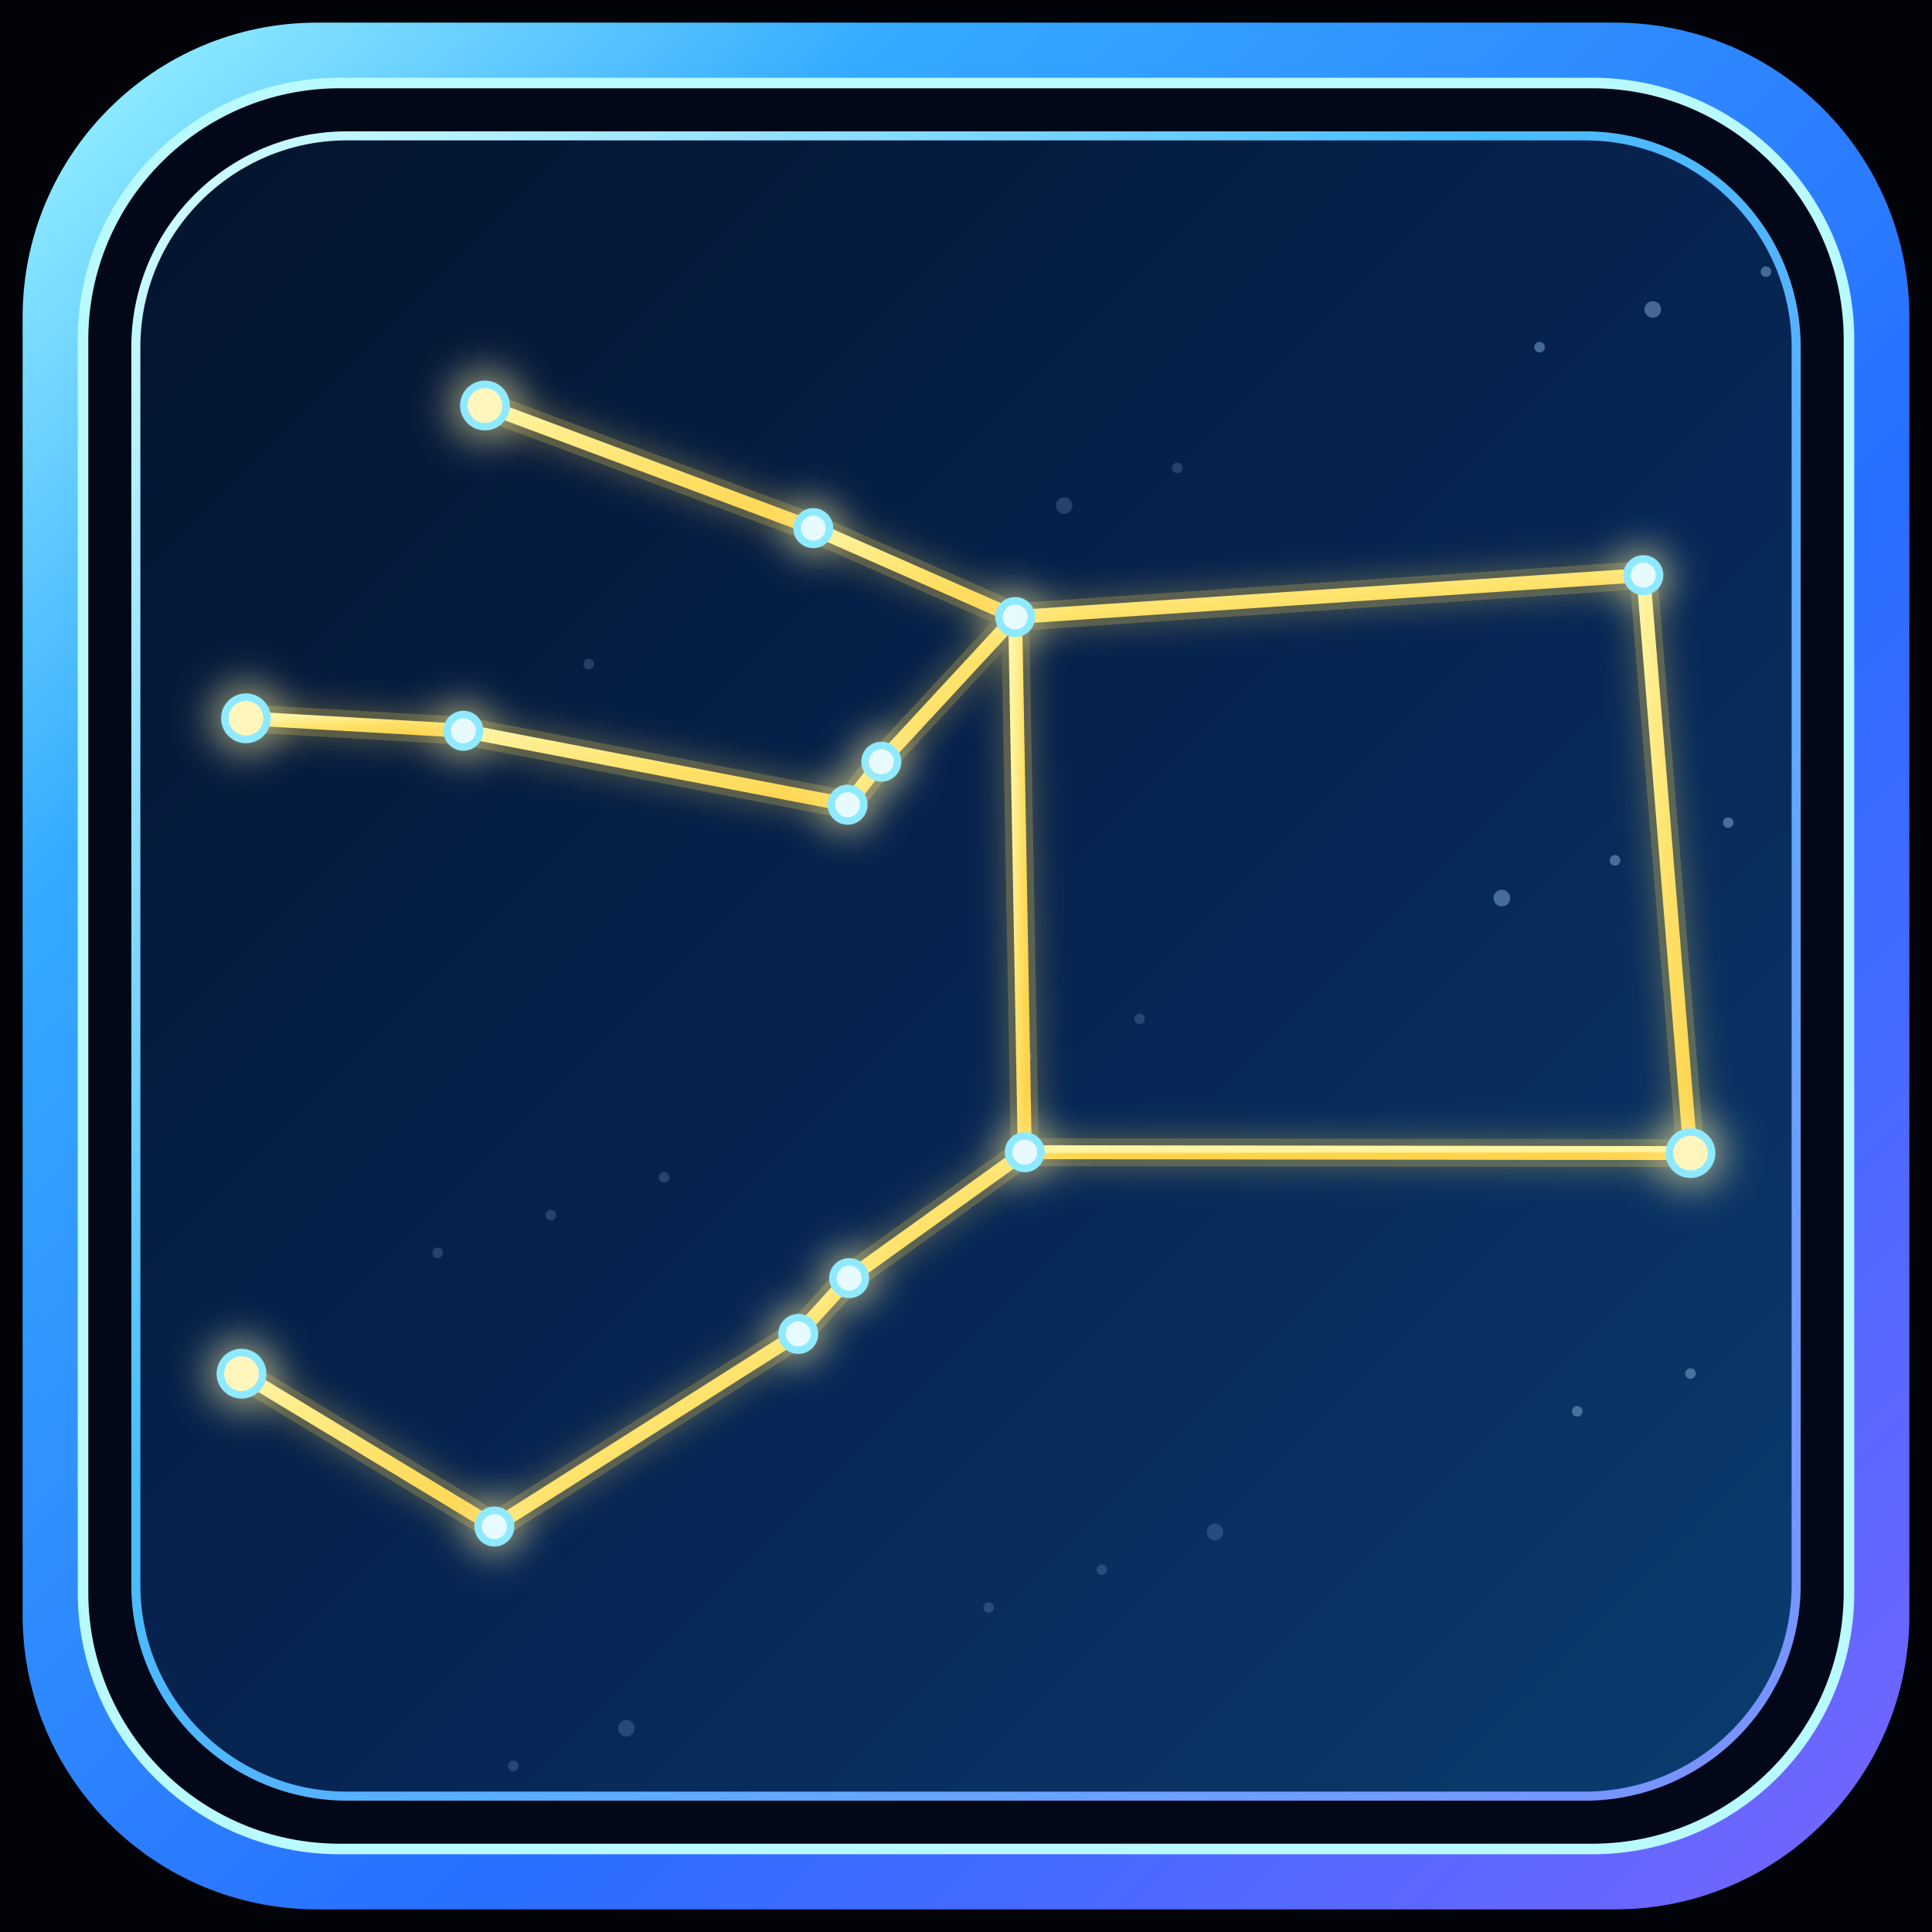
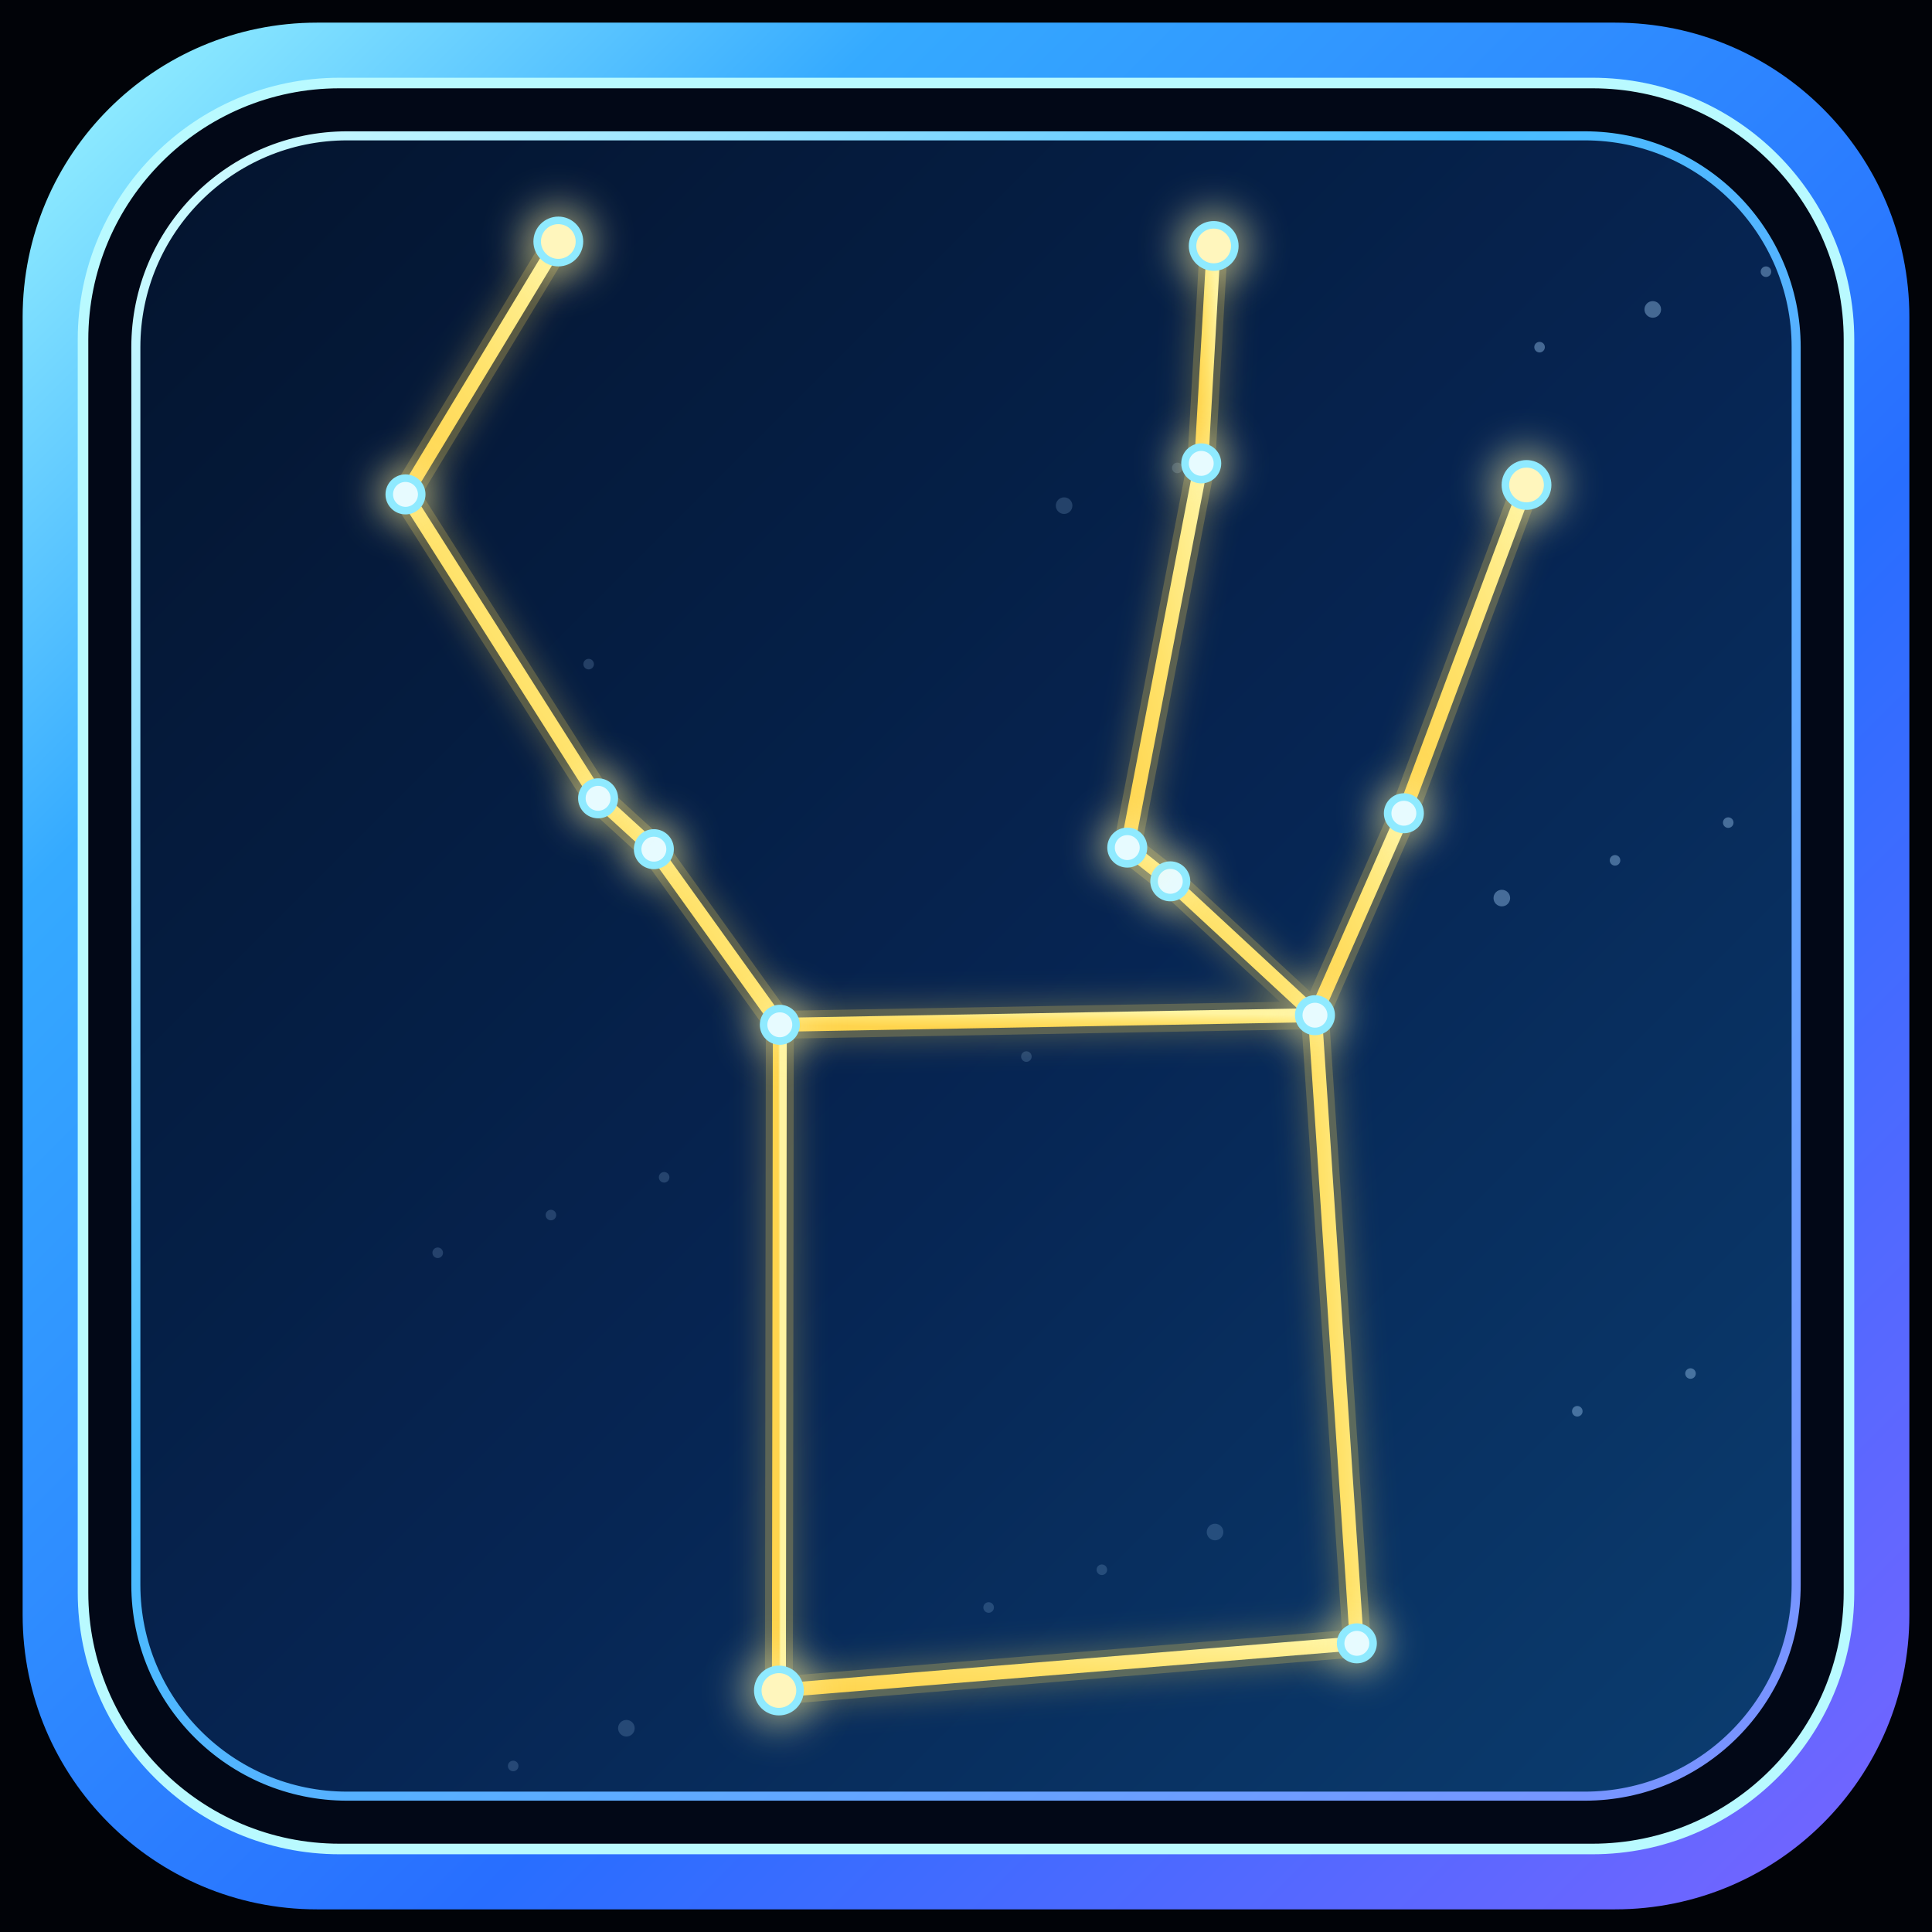
<svg xmlns="http://www.w3.org/2000/svg" width="256" height="256" viewBox="0 0 256 256">
  <defs>
    <linearGradient id="rim" x1="0" y1="0" x2="1" y2="1">
      <stop offset="0" stop-color="#9ff7ff" />
      <stop offset=".23" stop-color="#35aaff" />
      <stop offset=".62" stop-color="#286eff" />
      <stop offset="1" stop-color="#7864ff" />
    </linearGradient>
    <linearGradient id="rimInner" x1="0" y1="0" x2="1" y2="1">
      <stop offset="0" stop-color="#d4ffff" />
      <stop offset=".4" stop-color="#48bdff" />
      <stop offset="1" stop-color="#7b91ff" />
    </linearGradient>
    <linearGradient id="space" x1="0" y1="0" x2="1" y2="1">
      <stop offset="0" stop-color="#04142e" />
      <stop offset=".55" stop-color="#062553" />
      <stop offset="1" stop-color="#0b3d70" />
    </linearGradient>
    <linearGradient id="line" x1="0" y1="0" x2="1" y2="1">
      <stop offset="0" stop-color="#fff4a1" />
      <stop offset=".52" stop-color="#ffe26a" />
      <stop offset="1" stop-color="#ffd44d" />
    </linearGradient>
    <filter id="lineGlow" x="-40%" y="-40%" width="180%" height="180%">
      <feGaussianBlur stdDeviation="2.2" result="blur" />
      <feMerge>
        <feMergeNode in="blur" />
        <feMergeNode in="SourceGraphic" />
      </feMerge>
    </filter>
    <filter id="starGlow" x="-100%" y="-100%" width="300%" height="300%">
      <feGaussianBlur stdDeviation="2.4" />
    </filter>
  </defs>
  <rect width="256" height="256" rx="0" fill="#010308" />
  <rect x="3" y="3" width="250" height="250" rx="39" fill="url(#rim)" />
  <rect x="11" y="11" width="234" height="234" rx="34" fill="#020817" stroke="#b9faff" stroke-width="1.4" />
  <rect x="18" y="18" width="220" height="220" rx="28" fill="url(#space)" stroke="url(#rimInner)" stroke-width="1.2" />
  <circle cx="199" cy="119" r="1.1" fill="#9ec9f0" opacity="0.42" />
  <circle cx="58" cy="166" r="0.7" fill="#9ec9f0" opacity="0.2" />
  <circle cx="131" cy="213" r="0.7" fill="#9ec9f0" opacity="0.2" />
  <circle cx="204" cy="46" r="0.7" fill="#9ec9f0" opacity="0.42" />
  <circle cx="136" cy="140" r="0.7" fill="#9ec9f0" opacity="0.2" />
  <circle cx="209" cy="187" r="0.7" fill="#9ec9f0" opacity="0.42" />
  <circle cx="68" cy="234" r="0.7" fill="#9ec9f0" opacity="0.2" />
  <circle cx="141" cy="67" r="1.1" fill="#9ec9f0" opacity="0.2" />
  <circle cx="214" cy="114" r="0.7" fill="#9ec9f0" opacity="0.42" />
  <circle cx="73" cy="161" r="0.7" fill="#9ec9f0" opacity="0.2" />
  <circle cx="146" cy="208" r="0.7" fill="#9ec9f0" opacity="0.2" />
  <circle cx="219" cy="41" r="1.1" fill="#9ec9f0" opacity="0.42" />
  <circle cx="78" cy="88" r="0.7" fill="#9ec9f0" opacity="0.2" />
  <circle cx="151" cy="135" r="0.7" fill="#9ec9f0" opacity="0.2" />
  <circle cx="224" cy="182" r="0.7" fill="#9ec9f0" opacity="0.42" />
  <circle cx="83" cy="229" r="1.1" fill="#9ec9f0" opacity="0.2" />
  <circle cx="156" cy="62" r="0.7" fill="#9ec9f0" opacity="0.2" />
  <circle cx="229" cy="109" r="0.7" fill="#9ec9f0" opacity="0.42" />
  <circle cx="88" cy="156" r="0.7" fill="#9ec9f0" opacity="0.2" />
  <circle cx="161" cy="203" r="1.1" fill="#9ec9f0" opacity="0.2" />
  <circle cx="234" cy="36" r="0.7" fill="#9ec9f0" opacity="0.42" />
-   <g fill="none" stroke="#ffd957" stroke-width="3.7" stroke-linecap="round" stroke-linejoin="round" opacity=".34" filter="url(#lineGlow)">
-     <line x1="224.00" y1="152.79" x2="135.79" y2="152.67" />
-     <line x1="224.00" y1="152.79" x2="217.75" y2="76.21" />
-     <line x1="135.79" y1="152.67" x2="112.52" y2="169.36" />
-     <line x1="135.79" y1="152.67" x2="134.52" y2="81.76" />
-     <line x1="134.52" y1="81.76" x2="107.76" y2="69.98" />
-     <line x1="134.52" y1="81.76" x2="116.78" y2="100.93" />
-     <line x1="134.52" y1="81.76" x2="217.75" y2="76.21" />
-     <line x1="107.76" y1="69.98" x2="64.26" y2="53.73" />
-     <line x1="116.78" y1="100.93" x2="112.31" y2="106.63" />
-     <line x1="112.31" y1="106.63" x2="61.40" y2="96.83" />
-     <line x1="61.40" y1="96.83" x2="32.59" y2="95.18" />
-     <line x1="112.52" y1="169.36" x2="105.78" y2="176.75" />
-     <line x1="105.78" y1="176.75" x2="65.51" y2="202.27" />
-     <line x1="65.51" y1="202.27" x2="32.00" y2="182.02" />
-   </g>
-   <g fill="none" stroke="url(#line)" stroke-width="1.85" stroke-linecap="round" stroke-linejoin="round">
-     <line x1="224.00" y1="152.79" x2="135.79" y2="152.67" />
-     <line x1="224.00" y1="152.79" x2="217.75" y2="76.21" />
-     <line x1="135.79" y1="152.67" x2="112.52" y2="169.36" />
-     <line x1="135.79" y1="152.67" x2="134.52" y2="81.76" />
-     <line x1="134.52" y1="81.76" x2="107.76" y2="69.98" />
-     <line x1="134.52" y1="81.76" x2="116.78" y2="100.93" />
-     <line x1="134.52" y1="81.76" x2="217.75" y2="76.21" />
-     <line x1="107.76" y1="69.98" x2="64.26" y2="53.73" />
-     <line x1="116.78" y1="100.93" x2="112.31" y2="106.63" />
-     <line x1="112.31" y1="106.63" x2="61.40" y2="96.83" />
-     <line x1="61.40" y1="96.83" x2="32.59" y2="95.18" />
-     <line x1="112.52" y1="169.36" x2="105.78" y2="176.75" />
-     <line x1="105.78" y1="176.75" x2="65.51" y2="202.27" />
-     <line x1="65.51" y1="202.27" x2="32.00" y2="182.02" />
-   </g>
-   <g>
-     <circle cx="224.00" cy="152.79" r="5.1" fill="#fff5a8" opacity=".45" filter="url(#starGlow)" />
-     <circle cx="224.00" cy="152.79" r="2.8" fill="#fff6bd" stroke="#8feaff" stroke-width="1.0" />
-   </g>
-   <g>
-     <circle cx="135.79" cy="152.67" r="4" fill="#fff5a8" opacity=".45" filter="url(#starGlow)" />
-     <circle cx="135.79" cy="152.67" r="2.15" fill="#e7fbff" stroke="#8feaff" stroke-width="1.0" />
-   </g>
-   <g>
-     <circle cx="134.52" cy="81.76" r="4" fill="#fff5a8" opacity=".45" filter="url(#starGlow)" />
-     <circle cx="134.52" cy="81.76" r="2.15" fill="#e7fbff" stroke="#8feaff" stroke-width="1.0" />
-   </g>
-   <g>
-     <circle cx="107.76" cy="69.98" r="4" fill="#fff5a8" opacity=".45" filter="url(#starGlow)" />
-     <circle cx="107.76" cy="69.98" r="2.15" fill="#e7fbff" stroke="#8feaff" stroke-width="1.0" />
-   </g>
-   <g>
-     <circle cx="64.26" cy="53.73" r="5.1" fill="#fff5a8" opacity=".45" filter="url(#starGlow)" />
-     <circle cx="64.26" cy="53.73" r="2.8" fill="#fff6bd" stroke="#8feaff" stroke-width="1.0" />
-   </g>
-   <g>
-     <circle cx="116.78" cy="100.93" r="4" fill="#fff5a8" opacity=".45" filter="url(#starGlow)" />
-     <circle cx="116.78" cy="100.93" r="2.15" fill="#e7fbff" stroke="#8feaff" stroke-width="1.0" />
-   </g>
-   <g>
-     <circle cx="112.31" cy="106.63" r="4" fill="#fff5a8" opacity=".45" filter="url(#starGlow)" />
-     <circle cx="112.31" cy="106.63" r="2.15" fill="#e7fbff" stroke="#8feaff" stroke-width="1.0" />
-   </g>
-   <g>
-     <circle cx="61.40" cy="96.83" r="4" fill="#fff5a8" opacity=".45" filter="url(#starGlow)" />
-     <circle cx="61.40" cy="96.83" r="2.15" fill="#e7fbff" stroke="#8feaff" stroke-width="1.0" />
-   </g>
-   <g>
-     <circle cx="32.59" cy="95.18" r="5.1" fill="#fff5a8" opacity=".45" filter="url(#starGlow)" />
-     <circle cx="32.59" cy="95.18" r="2.8" fill="#fff6bd" stroke="#8feaff" stroke-width="1.0" />
-   </g>
-   <g>
-     <circle cx="112.52" cy="169.36" r="4" fill="#fff5a8" opacity=".45" filter="url(#starGlow)" />
-     <circle cx="112.52" cy="169.36" r="2.15" fill="#e7fbff" stroke="#8feaff" stroke-width="1.0" />
-   </g>
-   <g>
-     <circle cx="105.78" cy="176.75" r="4" fill="#fff5a8" opacity=".45" filter="url(#starGlow)" />
-     <circle cx="105.78" cy="176.75" r="2.15" fill="#e7fbff" stroke="#8feaff" stroke-width="1.0" />
-   </g>
-   <g>
-     <circle cx="65.51" cy="202.27" r="4" fill="#fff5a8" opacity=".45" filter="url(#starGlow)" />
-     <circle cx="65.51" cy="202.27" r="2.15" fill="#e7fbff" stroke="#8feaff" stroke-width="1.0" />
-   </g>
-   <g>
-     <circle cx="32.00" cy="182.02" r="5.1" fill="#fff5a8" opacity=".45" filter="url(#starGlow)" />
-     <circle cx="32.00" cy="182.02" r="2.8" fill="#fff6bd" stroke="#8feaff" stroke-width="1.0" />
-   </g>
-   <g>
-     <circle cx="217.75" cy="76.21" r="4" fill="#fff5a8" opacity=".45" filter="url(#starGlow)" />
-     <circle cx="217.75" cy="76.21" r="2.15" fill="#e7fbff" stroke="#8feaff" stroke-width="1.0" />
+   <g transform="rotate(90 128 128)">
+     <g fill="none" stroke="#ffd957" stroke-width="3.7" stroke-linecap="round" stroke-linejoin="round" opacity=".34" filter="url(#lineGlow)">
+       <line x1="224.00" y1="152.79" x2="135.79" y2="152.67" />
+       <line x1="224.00" y1="152.79" x2="217.75" y2="76.21" />
+       <line x1="135.79" y1="152.67" x2="112.52" y2="169.36" />
+       <line x1="135.79" y1="152.67" x2="134.52" y2="81.76" />
+       <line x1="134.52" y1="81.76" x2="107.76" y2="69.98" />
+       <line x1="134.52" y1="81.76" x2="116.78" y2="100.93" />
+       <line x1="134.52" y1="81.76" x2="217.75" y2="76.21" />
+       <line x1="107.76" y1="69.98" x2="64.26" y2="53.73" />
+       <line x1="116.78" y1="100.93" x2="112.31" y2="106.63" />
+       <line x1="112.31" y1="106.63" x2="61.40" y2="96.83" />
+       <line x1="61.40" y1="96.83" x2="32.59" y2="95.18" />
+       <line x1="112.52" y1="169.36" x2="105.78" y2="176.75" />
+       <line x1="105.78" y1="176.75" x2="65.51" y2="202.27" />
+       <line x1="65.51" y1="202.27" x2="32.00" y2="182.02" />
+     </g>
+     <g fill="none" stroke="url(#line)" stroke-width="1.85" stroke-linecap="round" stroke-linejoin="round">
+       <line x1="224.00" y1="152.79" x2="135.79" y2="152.67" />
+       <line x1="224.00" y1="152.79" x2="217.75" y2="76.21" />
+       <line x1="135.79" y1="152.67" x2="112.52" y2="169.36" />
+       <line x1="135.79" y1="152.67" x2="134.52" y2="81.76" />
+       <line x1="134.52" y1="81.76" x2="107.76" y2="69.98" />
+       <line x1="134.52" y1="81.76" x2="116.78" y2="100.93" />
+       <line x1="134.52" y1="81.76" x2="217.75" y2="76.21" />
+       <line x1="107.76" y1="69.98" x2="64.26" y2="53.73" />
+       <line x1="116.78" y1="100.93" x2="112.31" y2="106.63" />
+       <line x1="112.31" y1="106.63" x2="61.40" y2="96.83" />
+       <line x1="61.40" y1="96.83" x2="32.59" y2="95.18" />
+       <line x1="112.52" y1="169.36" x2="105.78" y2="176.75" />
+       <line x1="105.78" y1="176.75" x2="65.51" y2="202.27" />
+       <line x1="65.51" y1="202.27" x2="32.00" y2="182.02" />
+     </g>
+     <g>
+       <circle cx="224.00" cy="152.79" r="5.1" fill="#fff5a8" opacity=".45" filter="url(#starGlow)" />
+       <circle cx="224.00" cy="152.79" r="2.8" fill="#fff6bd" stroke="#8feaff" stroke-width="1.0" />
+     </g>
+     <g>
+       <circle cx="135.79" cy="152.67" r="4" fill="#fff5a8" opacity=".45" filter="url(#starGlow)" />
+       <circle cx="135.79" cy="152.67" r="2.15" fill="#e7fbff" stroke="#8feaff" stroke-width="1.0" />
+     </g>
+     <g>
+       <circle cx="134.52" cy="81.76" r="4" fill="#fff5a8" opacity=".45" filter="url(#starGlow)" />
+       <circle cx="134.52" cy="81.76" r="2.15" fill="#e7fbff" stroke="#8feaff" stroke-width="1.0" />
+     </g>
+     <g>
+       <circle cx="107.76" cy="69.98" r="4" fill="#fff5a8" opacity=".45" filter="url(#starGlow)" />
+       <circle cx="107.76" cy="69.98" r="2.15" fill="#e7fbff" stroke="#8feaff" stroke-width="1.0" />
+     </g>
+     <g>
+       <circle cx="64.26" cy="53.73" r="5.1" fill="#fff5a8" opacity=".45" filter="url(#starGlow)" />
+       <circle cx="64.26" cy="53.73" r="2.8" fill="#fff6bd" stroke="#8feaff" stroke-width="1.0" />
+     </g>
+     <g>
+       <circle cx="116.78" cy="100.93" r="4" fill="#fff5a8" opacity=".45" filter="url(#starGlow)" />
+       <circle cx="116.78" cy="100.93" r="2.15" fill="#e7fbff" stroke="#8feaff" stroke-width="1.0" />
+     </g>
+     <g>
+       <circle cx="112.31" cy="106.63" r="4" fill="#fff5a8" opacity=".45" filter="url(#starGlow)" />
+       <circle cx="112.31" cy="106.63" r="2.15" fill="#e7fbff" stroke="#8feaff" stroke-width="1.0" />
+     </g>
+     <g>
+       <circle cx="61.40" cy="96.83" r="4" fill="#fff5a8" opacity=".45" filter="url(#starGlow)" />
+       <circle cx="61.40" cy="96.83" r="2.15" fill="#e7fbff" stroke="#8feaff" stroke-width="1.0" />
+     </g>
+     <g>
+       <circle cx="32.59" cy="95.18" r="5.1" fill="#fff5a8" opacity=".45" filter="url(#starGlow)" />
+       <circle cx="32.59" cy="95.18" r="2.8" fill="#fff6bd" stroke="#8feaff" stroke-width="1.0" />
+     </g>
+     <g>
+       <circle cx="112.52" cy="169.36" r="4" fill="#fff5a8" opacity=".45" filter="url(#starGlow)" />
+       <circle cx="112.52" cy="169.36" r="2.15" fill="#e7fbff" stroke="#8feaff" stroke-width="1.0" />
+     </g>
+     <g>
+       <circle cx="105.78" cy="176.75" r="4" fill="#fff5a8" opacity=".45" filter="url(#starGlow)" />
+       <circle cx="105.78" cy="176.75" r="2.15" fill="#e7fbff" stroke="#8feaff" stroke-width="1.0" />
+     </g>
+     <g>
+       <circle cx="65.51" cy="202.27" r="4" fill="#fff5a8" opacity=".45" filter="url(#starGlow)" />
+       <circle cx="65.51" cy="202.27" r="2.15" fill="#e7fbff" stroke="#8feaff" stroke-width="1.0" />
+     </g>
+     <g>
+       <circle cx="32.00" cy="182.02" r="5.1" fill="#fff5a8" opacity=".45" filter="url(#starGlow)" />
+       <circle cx="32.00" cy="182.02" r="2.8" fill="#fff6bd" stroke="#8feaff" stroke-width="1.0" />
+     </g>
+     <g>
+       <circle cx="217.75" cy="76.21" r="4" fill="#fff5a8" opacity=".45" filter="url(#starGlow)" />
+       <circle cx="217.75" cy="76.21" r="2.15" fill="#e7fbff" stroke="#8feaff" stroke-width="1.0" />
+     </g>
  </g>
</svg>
